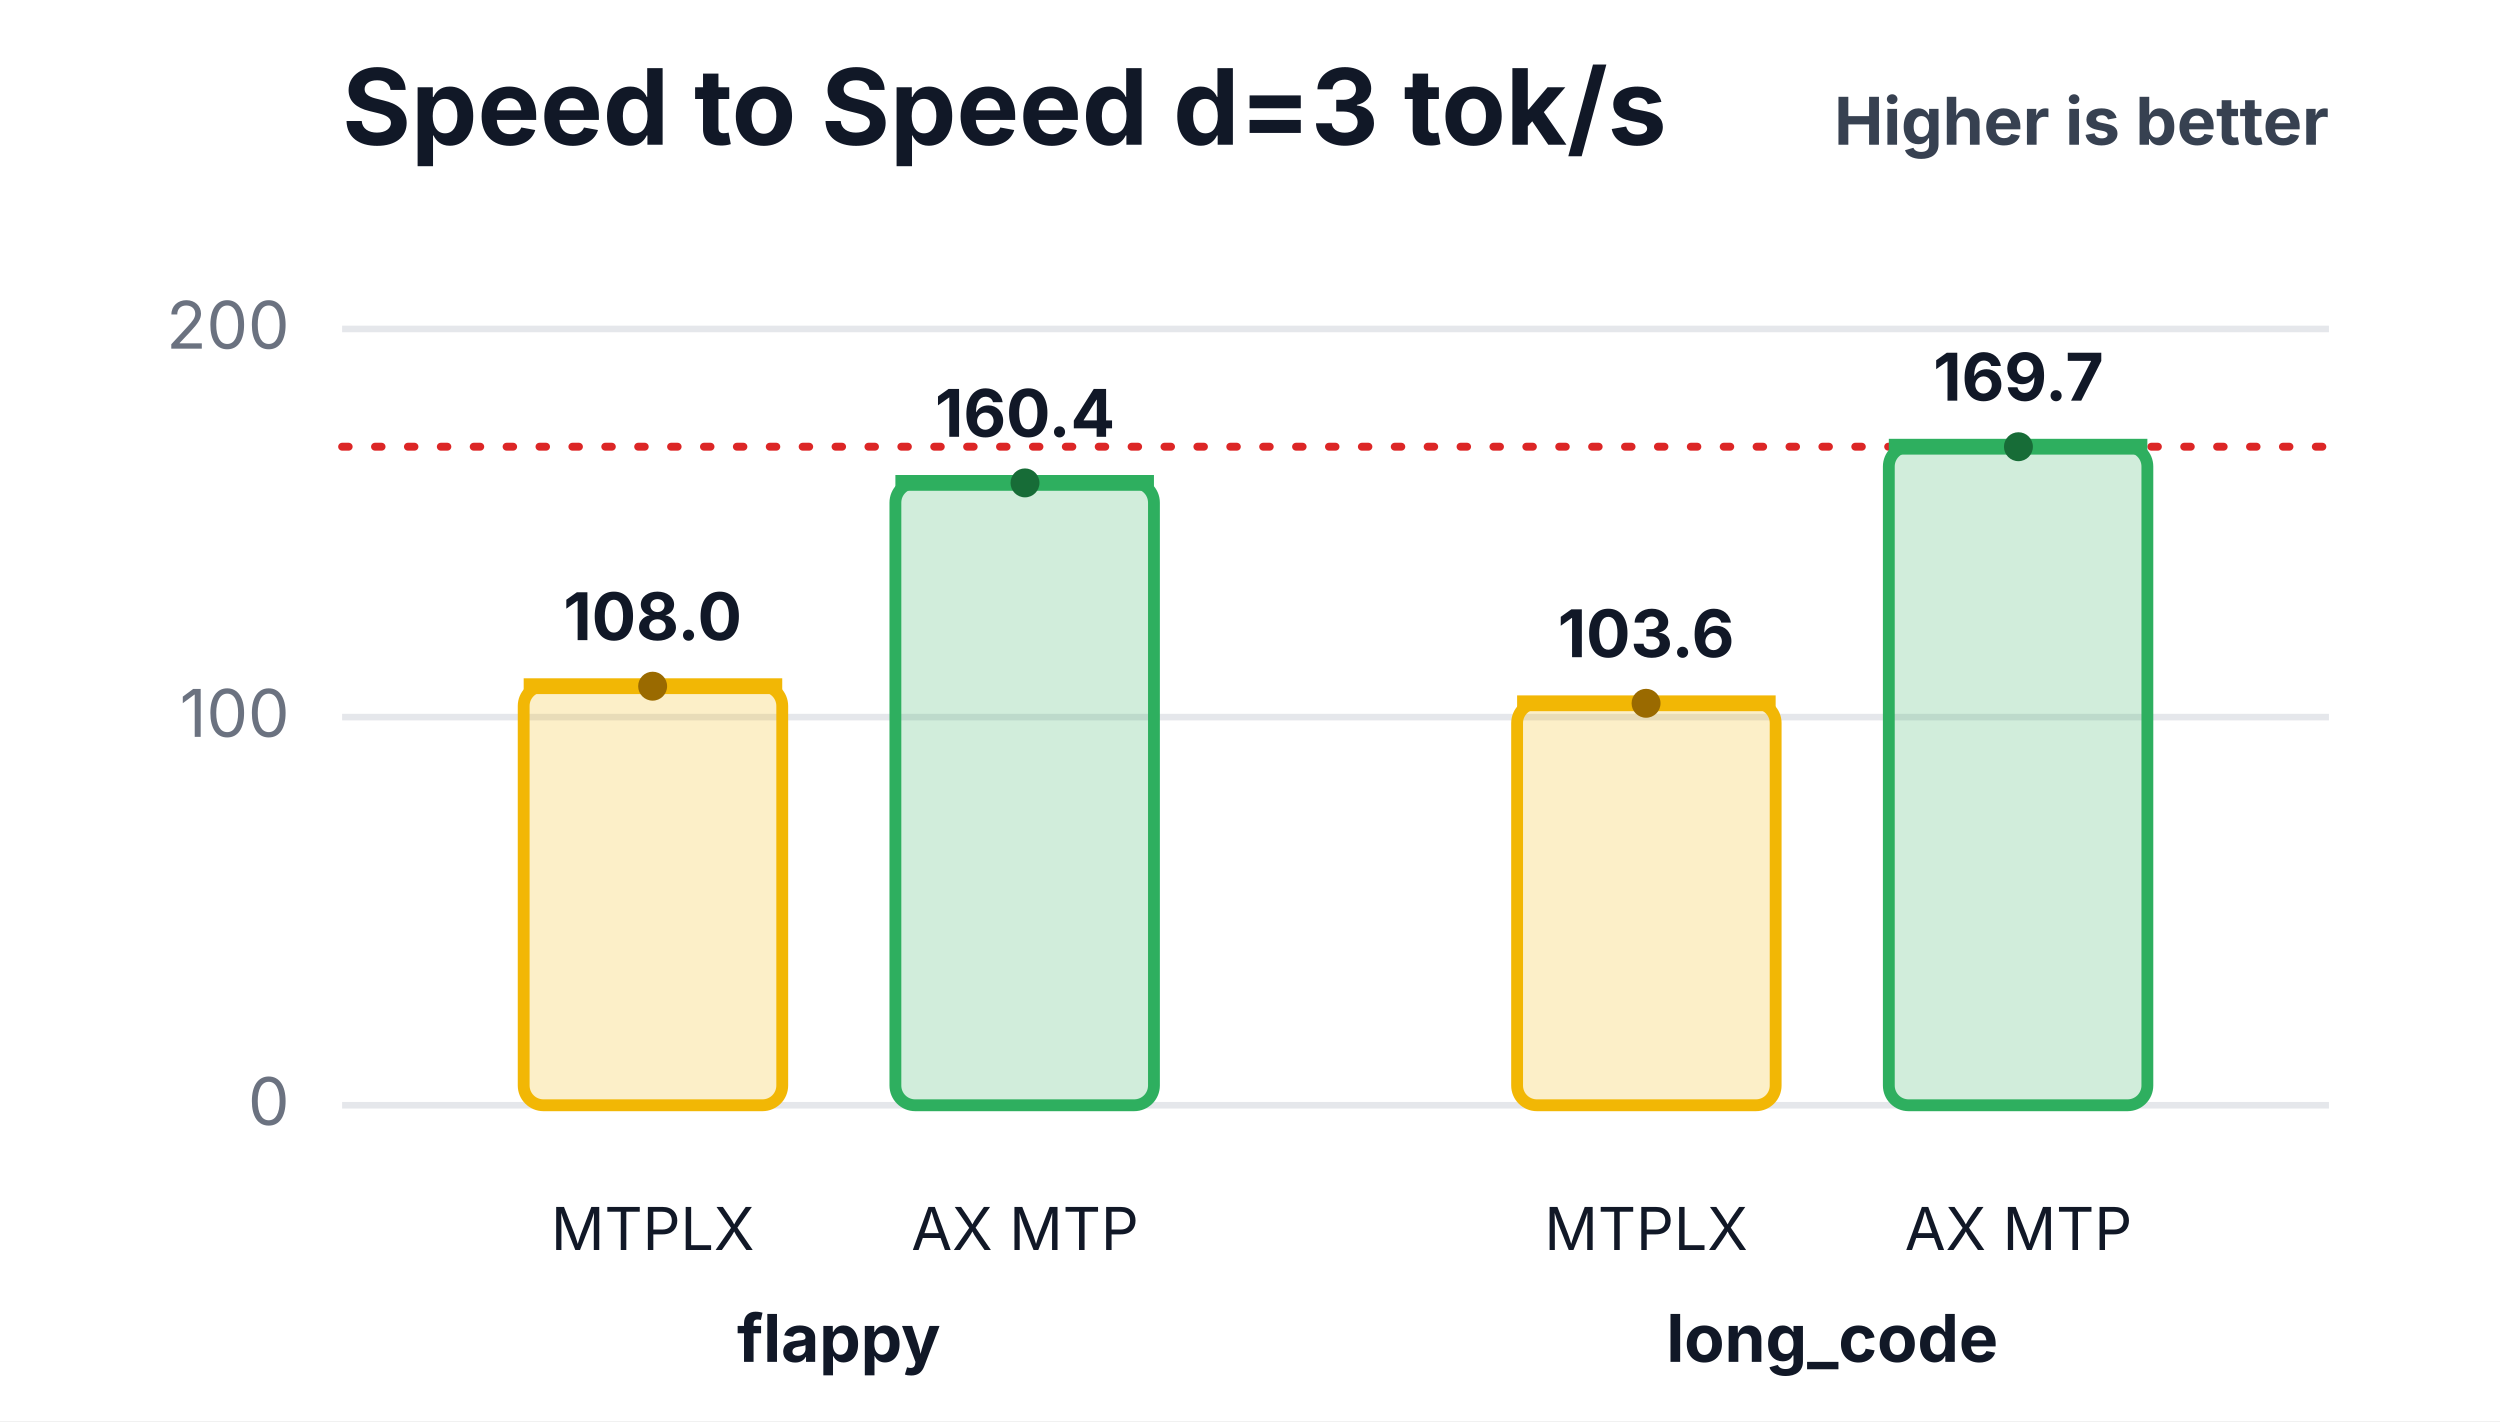
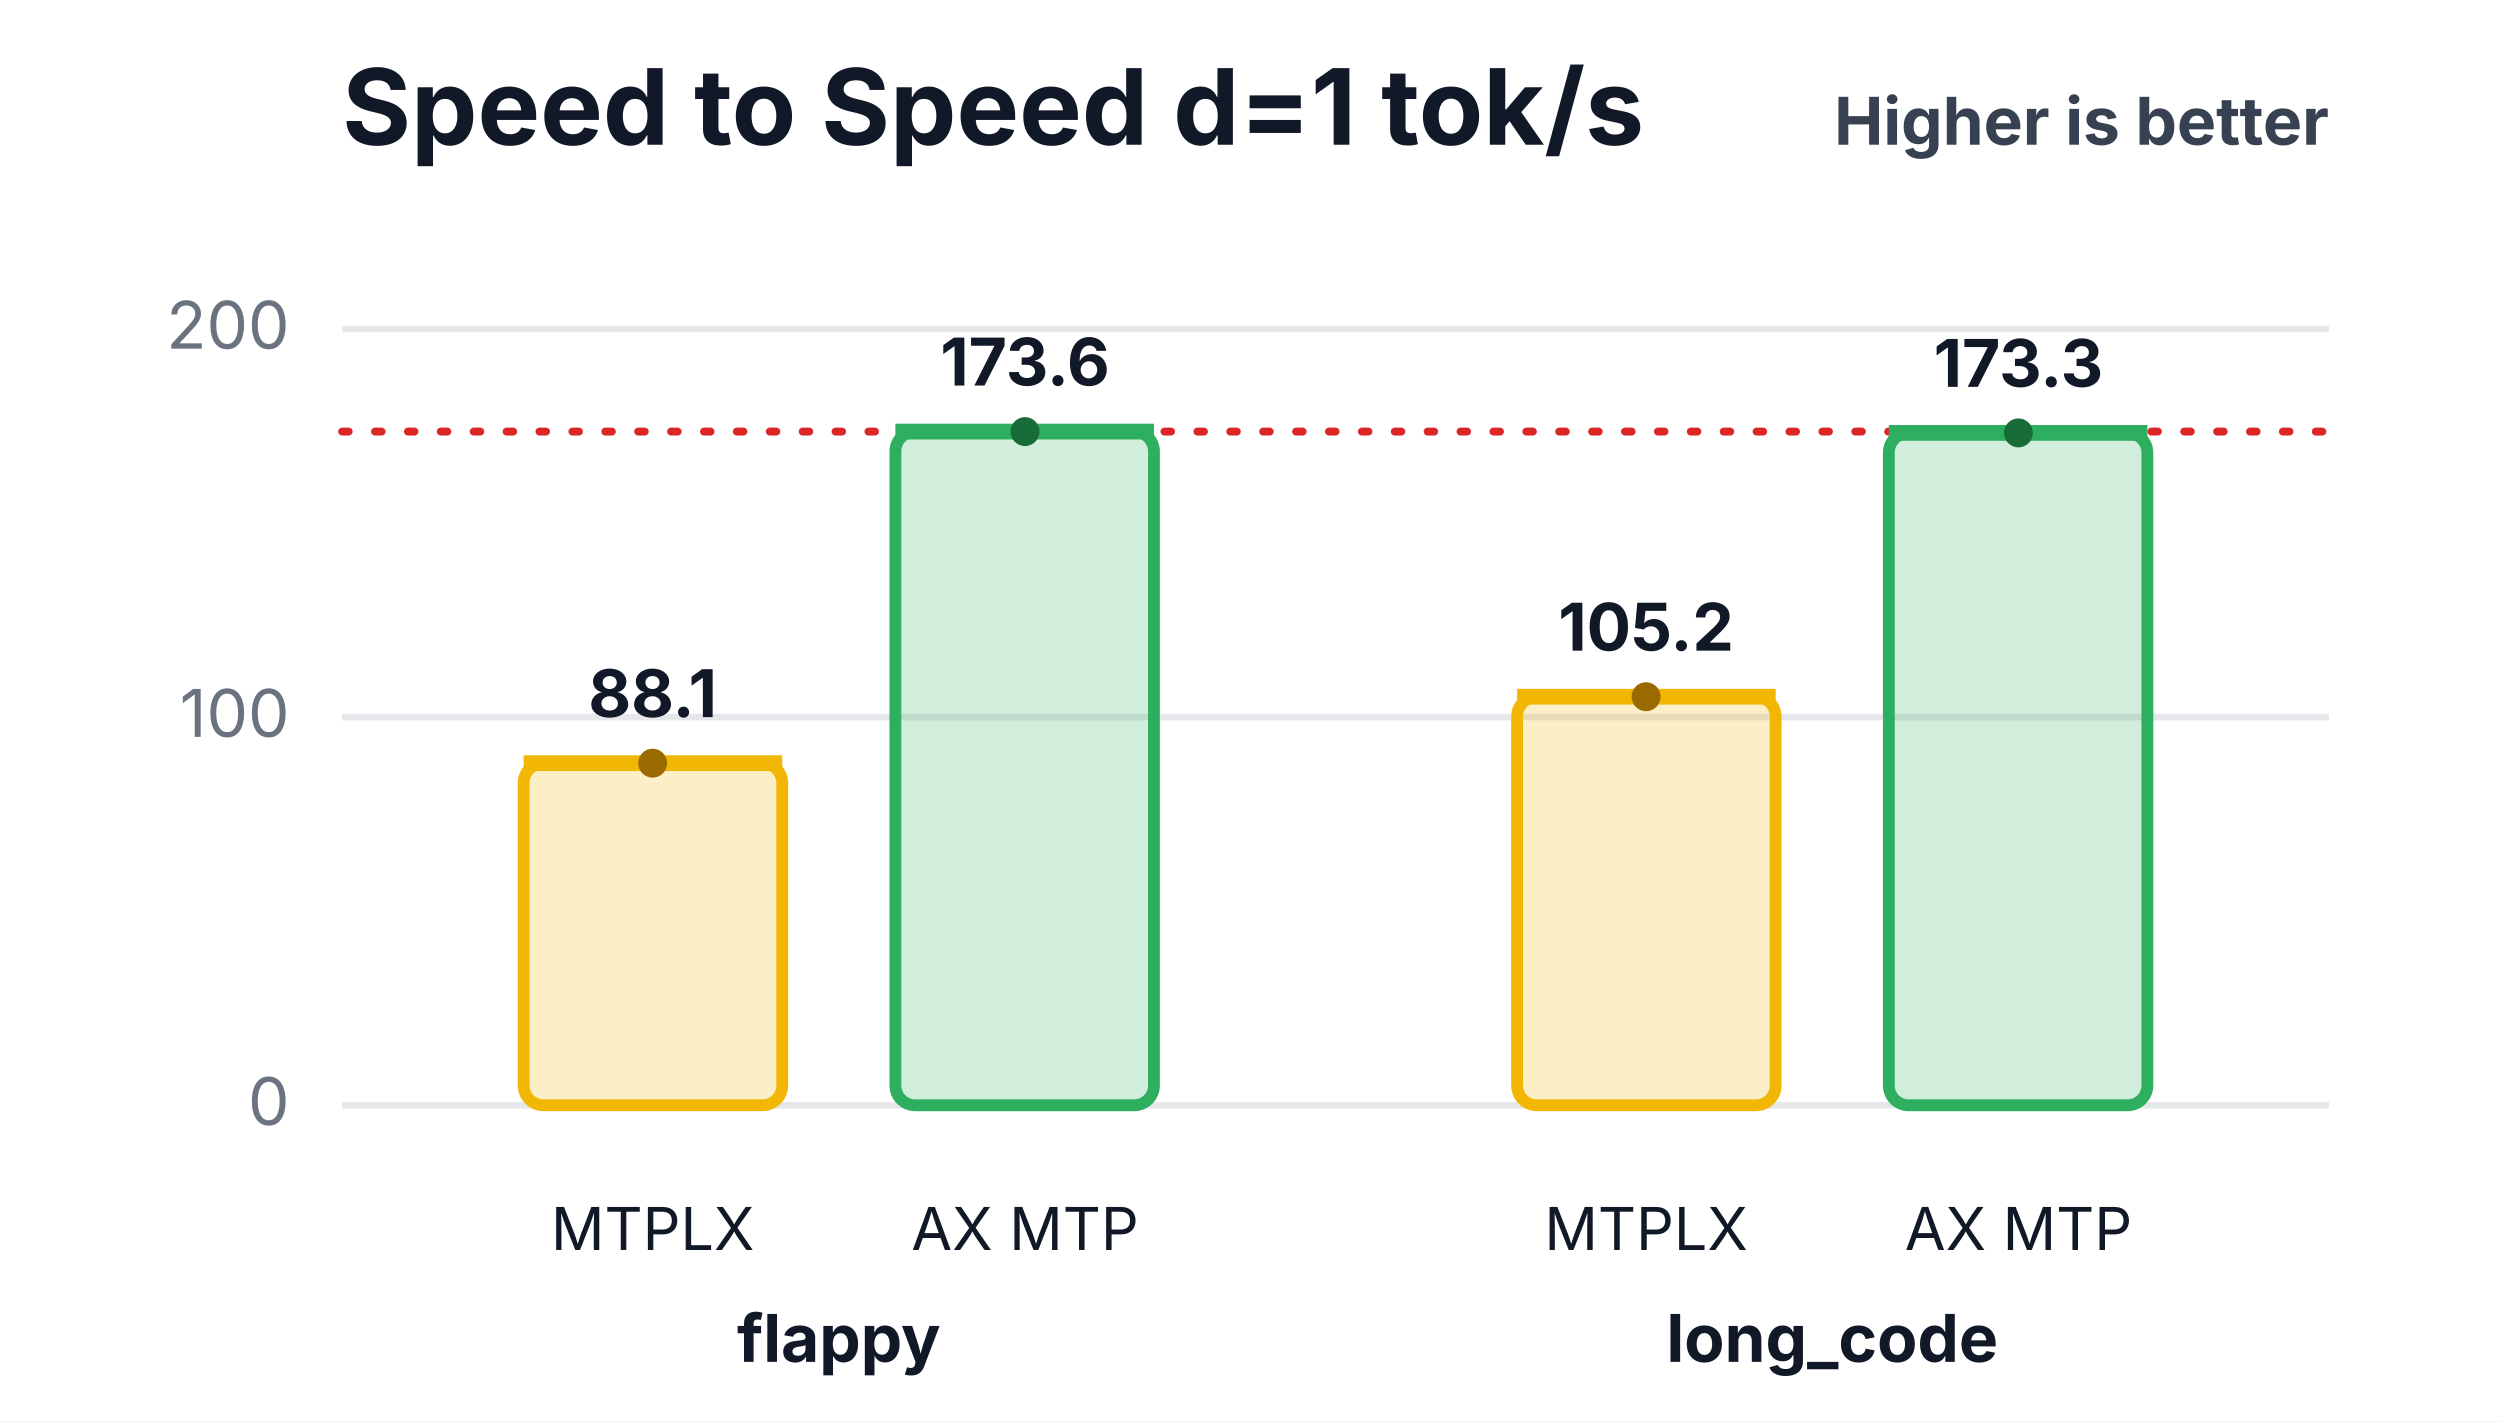
<svg xmlns="http://www.w3.org/2000/svg" width="380" height="216" viewBox="0 0 380 216" role="img" aria-labelledby="title desc">
  <rect width="380" height="216" fill="#ffffff" />
-   <text x="52" y="22" font-family="Inter,Segoe UI,Arial,sans-serif" font-size="16" font-weight="700" fill="#111827">Speed to Speed d=3 tok/s</text>
+   <text x="52" y="22" font-family="Inter,Segoe UI,Arial,sans-serif" font-size="16" font-weight="700" fill="#111827">Speed to Speed d=1 tok/s</text>
  <text x="354" y="22" text-anchor="end" font-family="Inter,Segoe UI,Arial,sans-serif" font-size="10" font-weight="700" fill="#374151">Higher is better</text>
  <line x1="52" y1="168.0" x2="354" y2="168.0" stroke="#e5e7eb" stroke-width="1" />
  <text x="44" y="171.0" text-anchor="end" font-family="Inter,Segoe UI,Arial,sans-serif" font-size="10" fill="#6b7280">0</text>
  <line x1="52" y1="109.0" x2="354" y2="109.0" stroke="#e5e7eb" stroke-width="1" />
  <text x="44" y="112.0" text-anchor="end" font-family="Inter,Segoe UI,Arial,sans-serif" font-size="10" fill="#6b7280">100</text>
  <line x1="52" y1="50.0" x2="354" y2="50.0" stroke="#e5e7eb" stroke-width="1" />
  <text x="44" y="53.0" text-anchor="end" font-family="Inter,Segoe UI,Arial,sans-serif" font-size="10" fill="#6b7280">200</text>
-   <line x1="52" y1="67.9" x2="354" y2="67.9" stroke="#dc2626" stroke-width="1.2" stroke-dasharray="1 4" stroke-linecap="round" />
-   <rect x="79.6" y="104.3" width="39.3" height="63.7" rx="3" fill="#f2b705" fill-opacity="0.22" stroke="#f2b705" stroke-width="1.8" />
-   <line x1="79.6" y1="104.3" x2="118.9" y2="104.3" stroke="#f2b705" stroke-width="2.4" />
-   <circle cx="99.2" cy="104.3" r="2.2" fill="#9a6a00" />
-   <text x="99.2" y="97.3" text-anchor="middle" font-family="Inter,Segoe UI,Arial,sans-serif" font-size="10" font-weight="700" fill="#111827">108.0</text>
+   <line x1="52" y1="65.6" x2="354" y2="65.6" stroke="#dc2626" stroke-width="1.2" stroke-dasharray="1 4" stroke-linecap="round" />
+   <rect x="79.6" y="116.0" width="39.3" height="52.0" rx="3" fill="#f2b705" fill-opacity="0.22" stroke="#f2b705" stroke-width="1.8" />
+   <line x1="79.6" y1="116.0" x2="118.9" y2="116.0" stroke="#f2b705" stroke-width="2.4" />
+   <circle cx="99.2" cy="116.0" r="2.2" fill="#9a6a00" />
+   <text x="99.2" y="109.0" text-anchor="middle" font-family="Inter,Segoe UI,Arial,sans-serif" font-size="10" font-weight="700" fill="#111827">88.1</text>
  <text x="99.2" y="190" text-anchor="middle" font-family="Inter,Segoe UI,Arial,sans-serif" font-size="9" fill="#111827">MTPLX</text>
-   <rect x="136.1" y="73.4" width="39.3" height="94.6" rx="3" fill="#2eaf5f" fill-opacity="0.22" stroke="#2eaf5f" stroke-width="1.8" />
-   <line x1="136.1" y1="73.4" x2="175.4" y2="73.4" stroke="#2eaf5f" stroke-width="2.4" />
-   <circle cx="155.8" cy="73.4" r="2.2" fill="#176c37" />
-   <text x="155.8" y="66.4" text-anchor="middle" font-family="Inter,Segoe UI,Arial,sans-serif" font-size="10" font-weight="700" fill="#111827">160.4</text>
+   <rect x="136.1" y="65.6" width="39.3" height="102.4" rx="3" fill="#2eaf5f" fill-opacity="0.22" stroke="#2eaf5f" stroke-width="1.8" />
+   <line x1="136.1" y1="65.6" x2="175.4" y2="65.6" stroke="#2eaf5f" stroke-width="2.4" />
+   <circle cx="155.8" cy="65.6" r="2.2" fill="#176c37" />
+   <text x="155.8" y="58.6" text-anchor="middle" font-family="Inter,Segoe UI,Arial,sans-serif" font-size="10" font-weight="700" fill="#111827">173.6</text>
  <text x="155.8" y="190" text-anchor="middle" font-family="Inter,Segoe UI,Arial,sans-serif" font-size="9" fill="#111827">AX MTP</text>
  <text x="127.5" y="207" text-anchor="middle" font-family="Inter,Segoe UI,Arial,sans-serif" font-size="10" font-weight="700" fill="#111827">flappy</text>
-   <rect x="230.6" y="106.9" width="39.3" height="61.1" rx="3" fill="#f2b705" fill-opacity="0.22" stroke="#f2b705" stroke-width="1.8" />
-   <line x1="230.6" y1="106.9" x2="269.9" y2="106.9" stroke="#f2b705" stroke-width="2.4" />
-   <circle cx="250.2" cy="106.9" r="2.2" fill="#9a6a00" />
-   <text x="250.2" y="99.9" text-anchor="middle" font-family="Inter,Segoe UI,Arial,sans-serif" font-size="10" font-weight="700" fill="#111827">103.6</text>
+   <rect x="230.6" y="105.9" width="39.3" height="62.1" rx="3" fill="#f2b705" fill-opacity="0.22" stroke="#f2b705" stroke-width="1.8" />
+   <line x1="230.6" y1="105.9" x2="269.9" y2="105.9" stroke="#f2b705" stroke-width="2.4" />
+   <circle cx="250.2" cy="105.9" r="2.2" fill="#9a6a00" />
+   <text x="250.2" y="98.9" text-anchor="middle" font-family="Inter,Segoe UI,Arial,sans-serif" font-size="10" font-weight="700" fill="#111827">105.2</text>
  <text x="250.2" y="190" text-anchor="middle" font-family="Inter,Segoe UI,Arial,sans-serif" font-size="9" fill="#111827">MTPLX</text>
-   <rect x="287.1" y="67.9" width="39.3" height="100.1" rx="3" fill="#2eaf5f" fill-opacity="0.22" stroke="#2eaf5f" stroke-width="1.8" />
-   <line x1="287.1" y1="67.9" x2="326.4" y2="67.9" stroke="#2eaf5f" stroke-width="2.4" />
-   <circle cx="306.8" cy="67.9" r="2.2" fill="#176c37" />
-   <text x="306.8" y="60.9" text-anchor="middle" font-family="Inter,Segoe UI,Arial,sans-serif" font-size="10" font-weight="700" fill="#111827">169.7</text>
+   <rect x="287.1" y="65.8" width="39.3" height="102.2" rx="3" fill="#2eaf5f" fill-opacity="0.22" stroke="#2eaf5f" stroke-width="1.8" />
+   <line x1="287.1" y1="65.8" x2="326.4" y2="65.8" stroke="#2eaf5f" stroke-width="2.4" />
+   <circle cx="306.8" cy="65.8" r="2.2" fill="#176c37" />
+   <text x="306.8" y="58.8" text-anchor="middle" font-family="Inter,Segoe UI,Arial,sans-serif" font-size="10" font-weight="700" fill="#111827">173.3</text>
  <text x="306.8" y="190" text-anchor="middle" font-family="Inter,Segoe UI,Arial,sans-serif" font-size="9" fill="#111827">AX MTP</text>
  <text x="278.5" y="207" text-anchor="middle" font-family="Inter,Segoe UI,Arial,sans-serif" font-size="10" font-weight="700" fill="#111827">long_code</text>
</svg>
